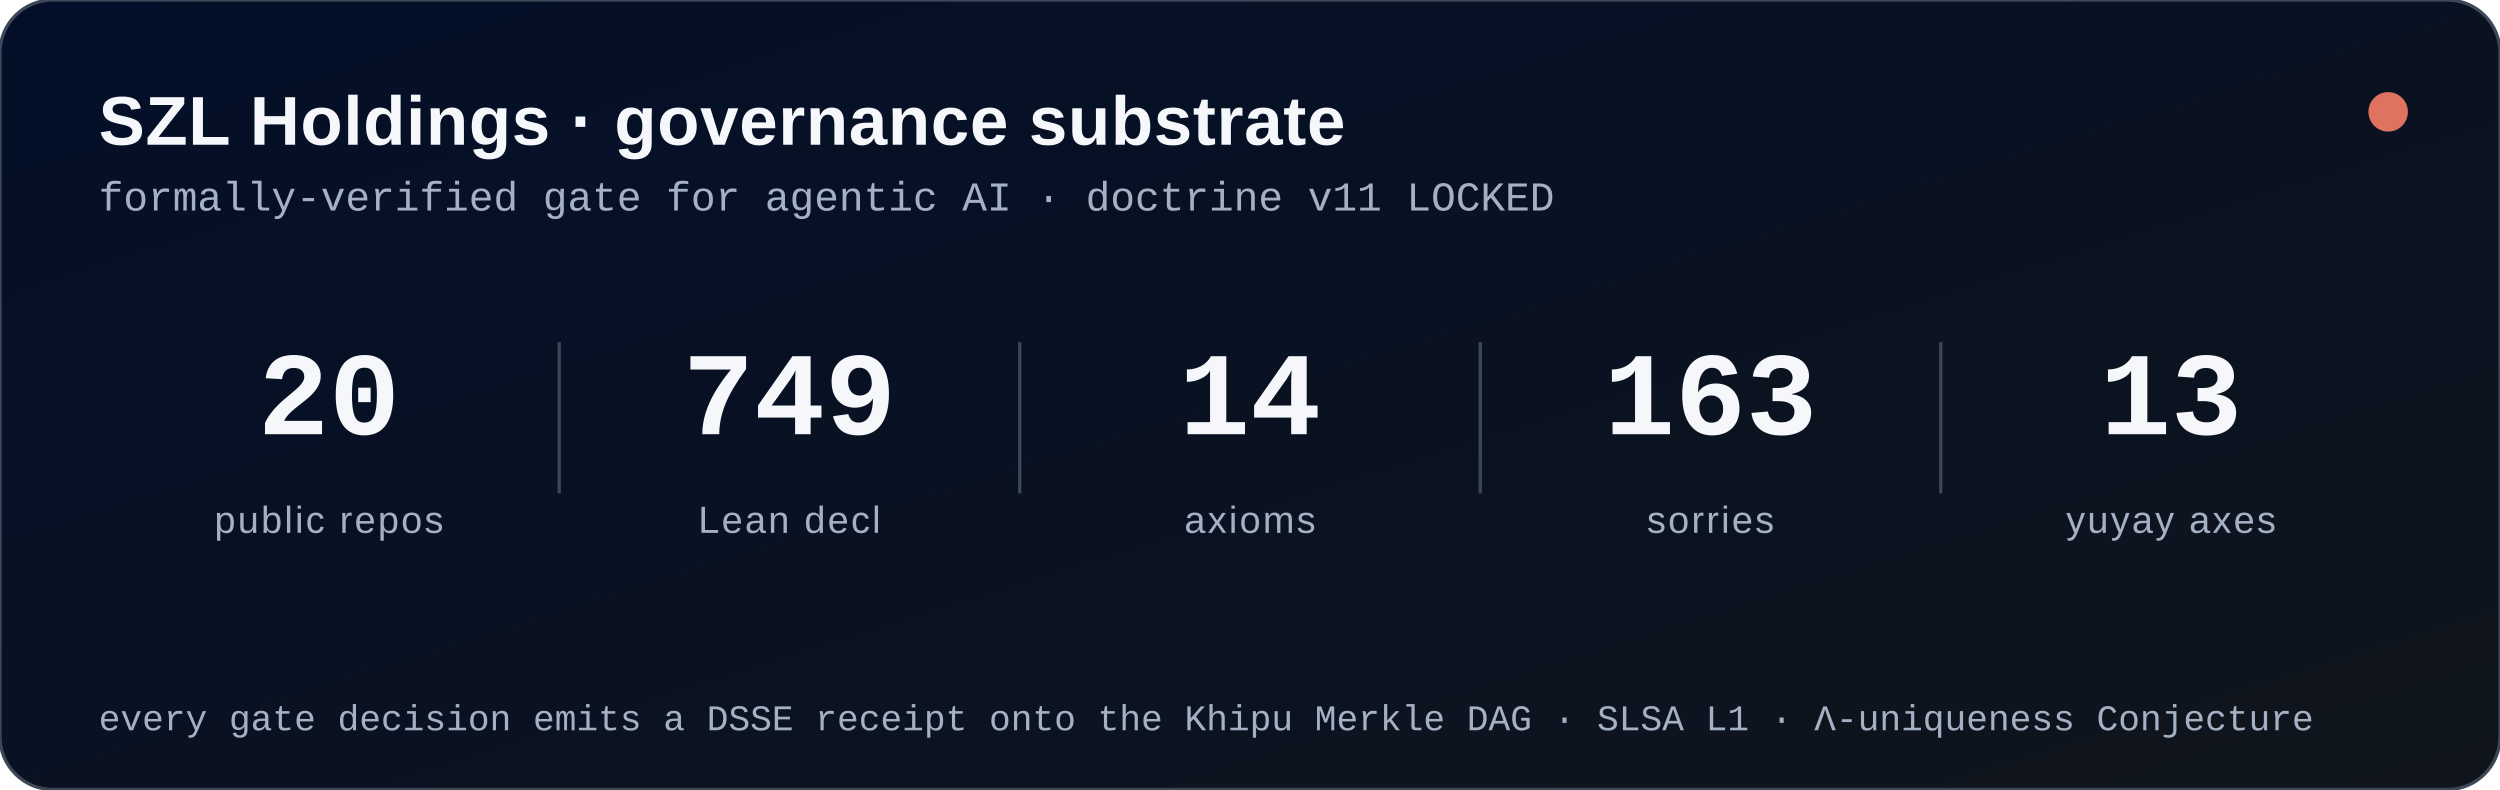
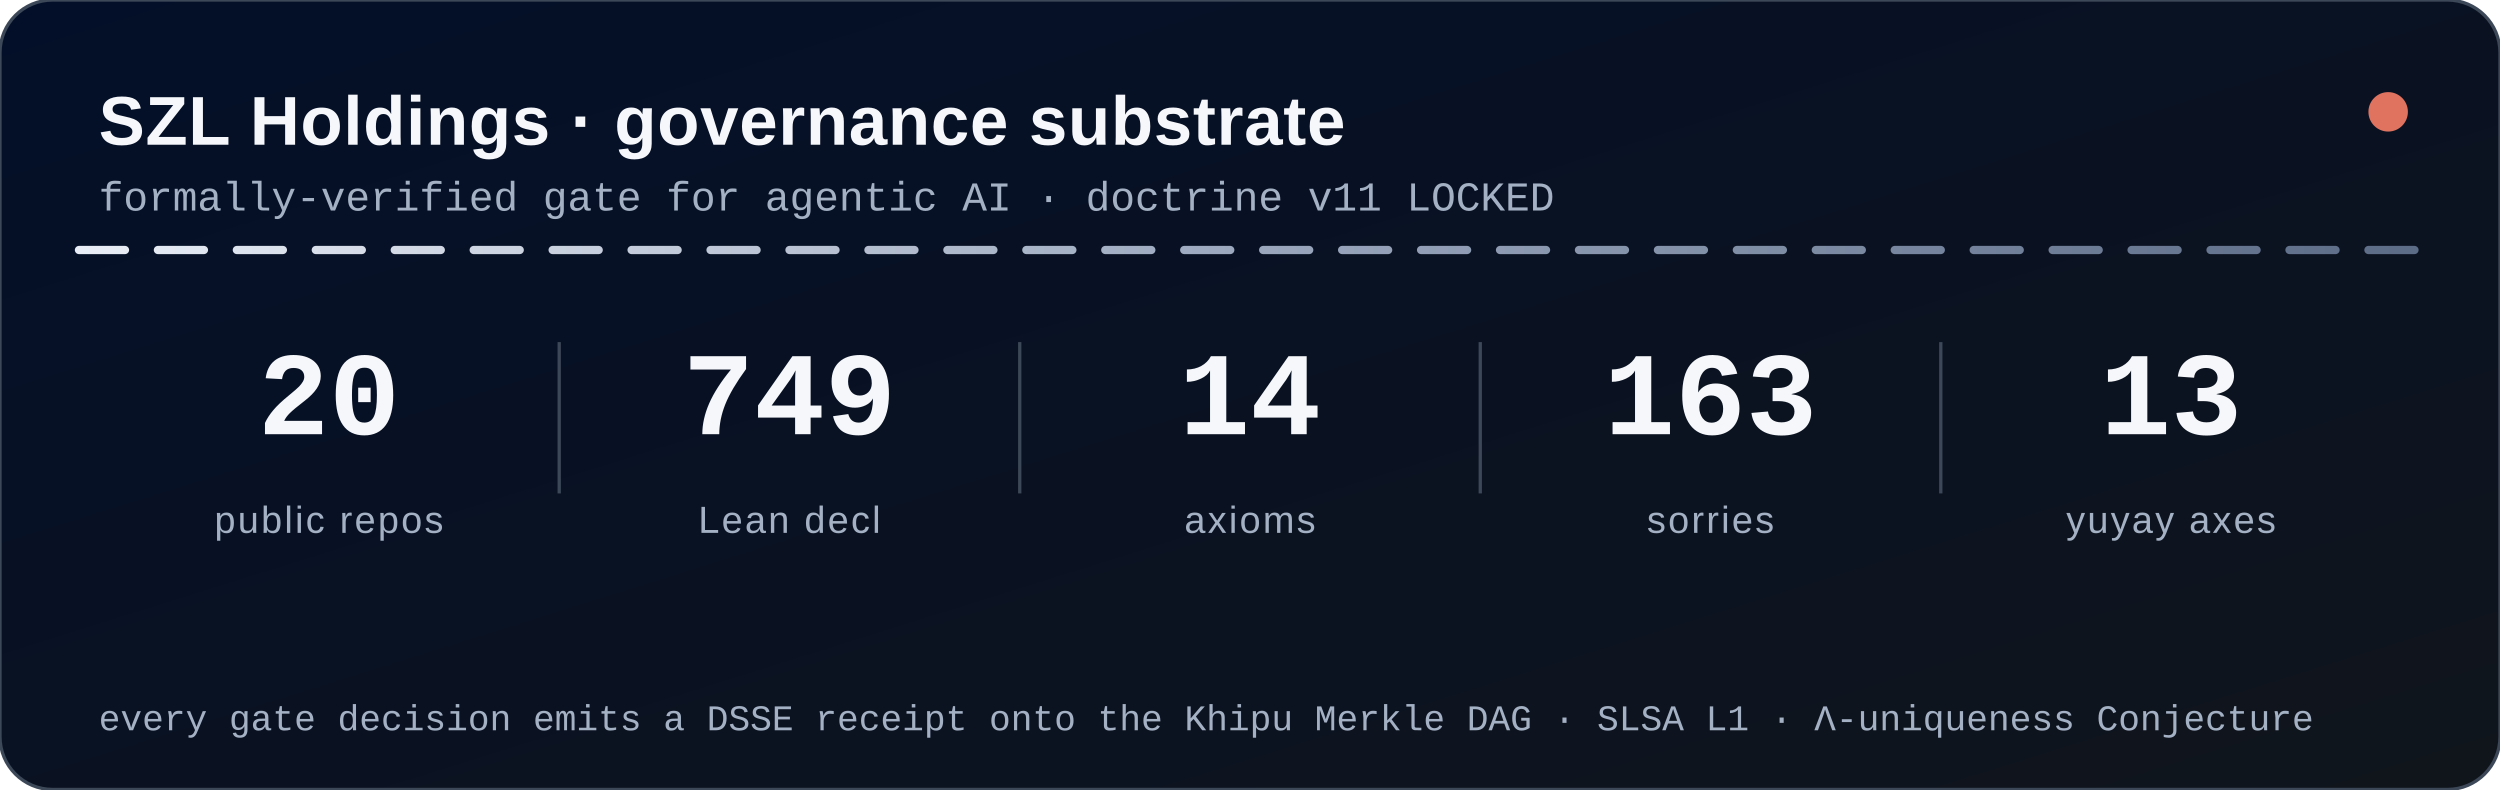
<svg xmlns="http://www.w3.org/2000/svg" width="760" height="240" viewBox="0 0 760 240" role="img" aria-label="SZL Holdings · governance substrate">
  <defs>
    <linearGradient id="bg" x1="0" y1="0" x2="1" y2="1">
      <stop offset="0" stop-color="#030F29" />
      <stop offset="1" stop-color="#10151c" />
    </linearGradient>
-     <linearGradient id="ln" x1="0" y1="0" x2="1" y2="0">
+     <linearGradient id="ln" gradientUnits="userSpaceOnUse" x1="24" y1="0" x2="736" y2="0">
      <stop offset="0" stop-color="#E9EEF6" />
      <stop offset=".5" stop-color="#9AA7BD" />
      <stop offset="1" stop-color="#5C6B86" />
    </linearGradient>
    <style>
      text{ font-family:system-ui, -apple-system, 'Segoe UI', 'Helvetica Neue', 'Liberation Sans', Arial, sans-serif; }
      .title{ font-size:21px; font-weight:700; fill:#f5f7fa; letter-spacing:.01em; }
      .sub{ font-size:12.5px; fill:#a4b1c4; font-family:ui-monospace, 'SF Mono', 'Cascadia Code', 'JetBrains Mono', 'IBM Plex Mono', 'Liberation Mono', Menlo, Consolas, monospace; }
      .val{ font-size:36px; font-weight:700; fill:#f5f7fa; font-variant-numeric:tabular-nums lining-nums;
             font-family:ui-monospace, 'SF Mono', 'Cascadia Code', 'JetBrains Mono', 'IBM Plex Mono', 'Liberation Mono', Menlo, Consolas, monospace; opacity:1; }
      .lab{ font-size:11.5px; fill:#a4b1c4; letter-spacing:.06em; text-transform:uppercase; }
      .foot{ font-size:11px; fill:#a4b1c4; font-family:ui-monospace, 'SF Mono', 'Cascadia Code', 'JetBrains Mono', 'IBM Plex Mono', 'Liberation Mono', Menlo, Consolas, monospace; }
-       .flow{ stroke-dasharray:14 10; }
+       .flow{ stroke-dasharray:14 10; animation:szl-flow 1.6s linear infinite; }
+       .live{ animation:szl-live 2s ease-in-out infinite; }
+       @keyframes szl-flow{ to{ stroke-dashoffset:-48; } }
+       @keyframes szl-live{ 50%{ opacity:.35; } }
+       @media (prefers-reduced-motion: reduce){ .flow, .live{ animation:none; } }
    </style>
  </defs>
  <rect width="760" height="240" rx="16" fill="url(#bg)" stroke="#3c4757" />
-   <line class="flow" x1="24" y1="76" x2="736" y2="76" stroke="url(#ln)" stroke-width="2.5" stroke-linecap="round">
-     <animate attributeName="stroke-dashoffset" values="0;-48" dur="1.6s" repeatCount="indefinite" />
-   </line>
+   <line class="flow" x1="24" y1="76" x2="736" y2="76" stroke="url(#ln)" stroke-width="2.5" stroke-linecap="round" />
  <text class="title" x="30" y="44">SZL Holdings · governance substrate</text>
  <text class="sub" x="30" y="64">formally-verified gate for agentic AI · doctrine v11 LOCKED</text>
  <g transform="translate(100,132)" text-anchor="middle">
-     <text class="val" y="0">20<animate attributeName="opacity" values="0.55;1;0.55" dur="2.4s" begin="0.0s" repeatCount="indefinite" />
-     </text>
+     <text class="val" y="0">20</text>
    <text class="lab" y="30">public repos</text>
  </g>
  <g transform="translate(240,132)" text-anchor="middle">
-     <text class="val" y="0">749<animate attributeName="opacity" values="0.55;1;0.55" dur="2.4s" begin="0.18s" repeatCount="indefinite" />
-     </text>
+     <text class="val" y="0">749</text>
    <text class="lab" y="30">Lean decl</text>
  </g>
  <line x1="170" y1="104" x2="170" y2="150" stroke="#3c4757" />
  <g transform="translate(380,132)" text-anchor="middle">
-     <text class="val" y="0">14<animate attributeName="opacity" values="0.55;1;0.55" dur="2.4s" begin="0.36s" repeatCount="indefinite" />
-     </text>
+     <text class="val" y="0">14</text>
    <text class="lab" y="30">axioms</text>
  </g>
  <line x1="310" y1="104" x2="310" y2="150" stroke="#3c4757" />
  <g transform="translate(520,132)" text-anchor="middle">
-     <text class="val" y="0">163<animate attributeName="opacity" values="0.55;1;0.55" dur="2.4s" begin="0.54s" repeatCount="indefinite" />
-     </text>
+     <text class="val" y="0">163</text>
    <text class="lab" y="30">sorries</text>
  </g>
  <line x1="450" y1="104" x2="450" y2="150" stroke="#3c4757" />
  <g transform="translate(660,132)" text-anchor="middle">
-     <text class="val" y="0">13<animate attributeName="opacity" values="0.55;1;0.55" dur="2.4s" begin="0.72s" repeatCount="indefinite" />
-     </text>
+     <text class="val" y="0">13</text>
    <text class="lab" y="30">yuyay axes</text>
  </g>
  <line x1="590" y1="104" x2="590" y2="150" stroke="#3c4757" />
  <text class="foot" x="30" y="222">every gate decision emits a DSSE receipt onto the Khipu Merkle DAG · SLSA L1 · Λ-uniqueness Conjecture</text>
-   <circle cx="726" cy="34" r="6" fill="#DF735F">
-     <animate attributeName="opacity" values="1;0.3;1" dur="2s" repeatCount="indefinite" />
-   </circle>
+   <circle class="live" cx="726" cy="34" r="6" fill="#DF735F" />
</svg>
